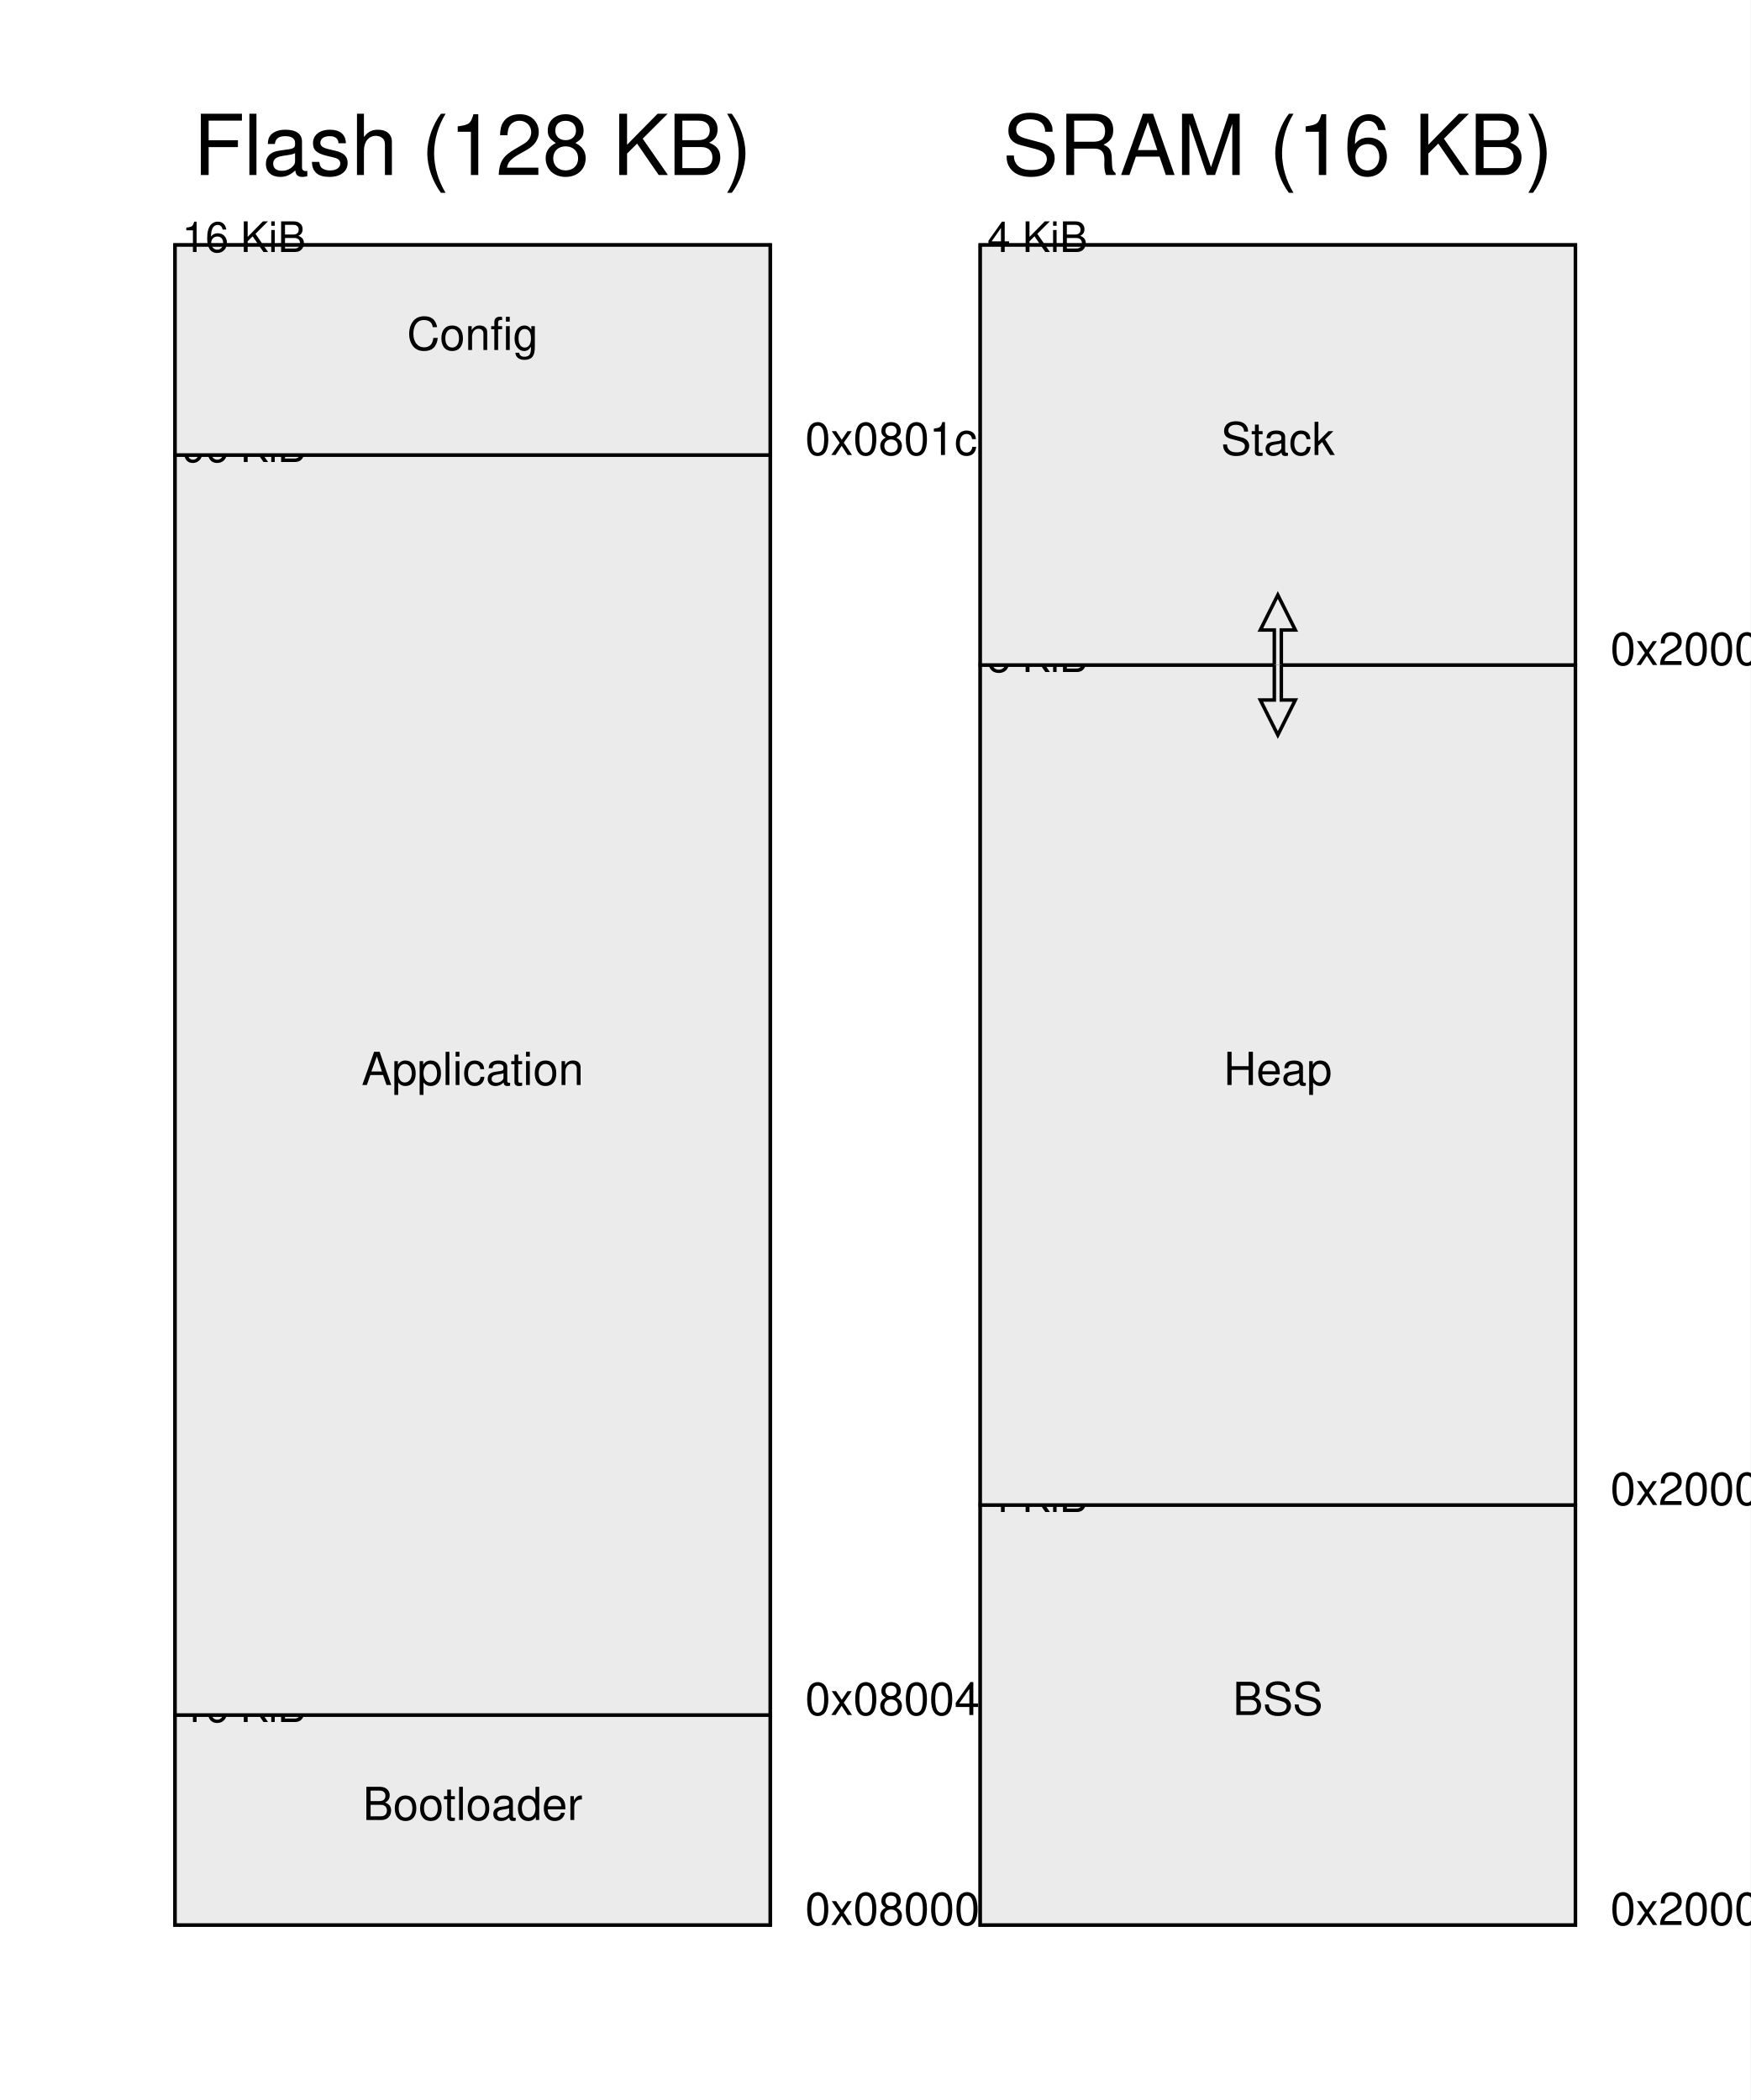
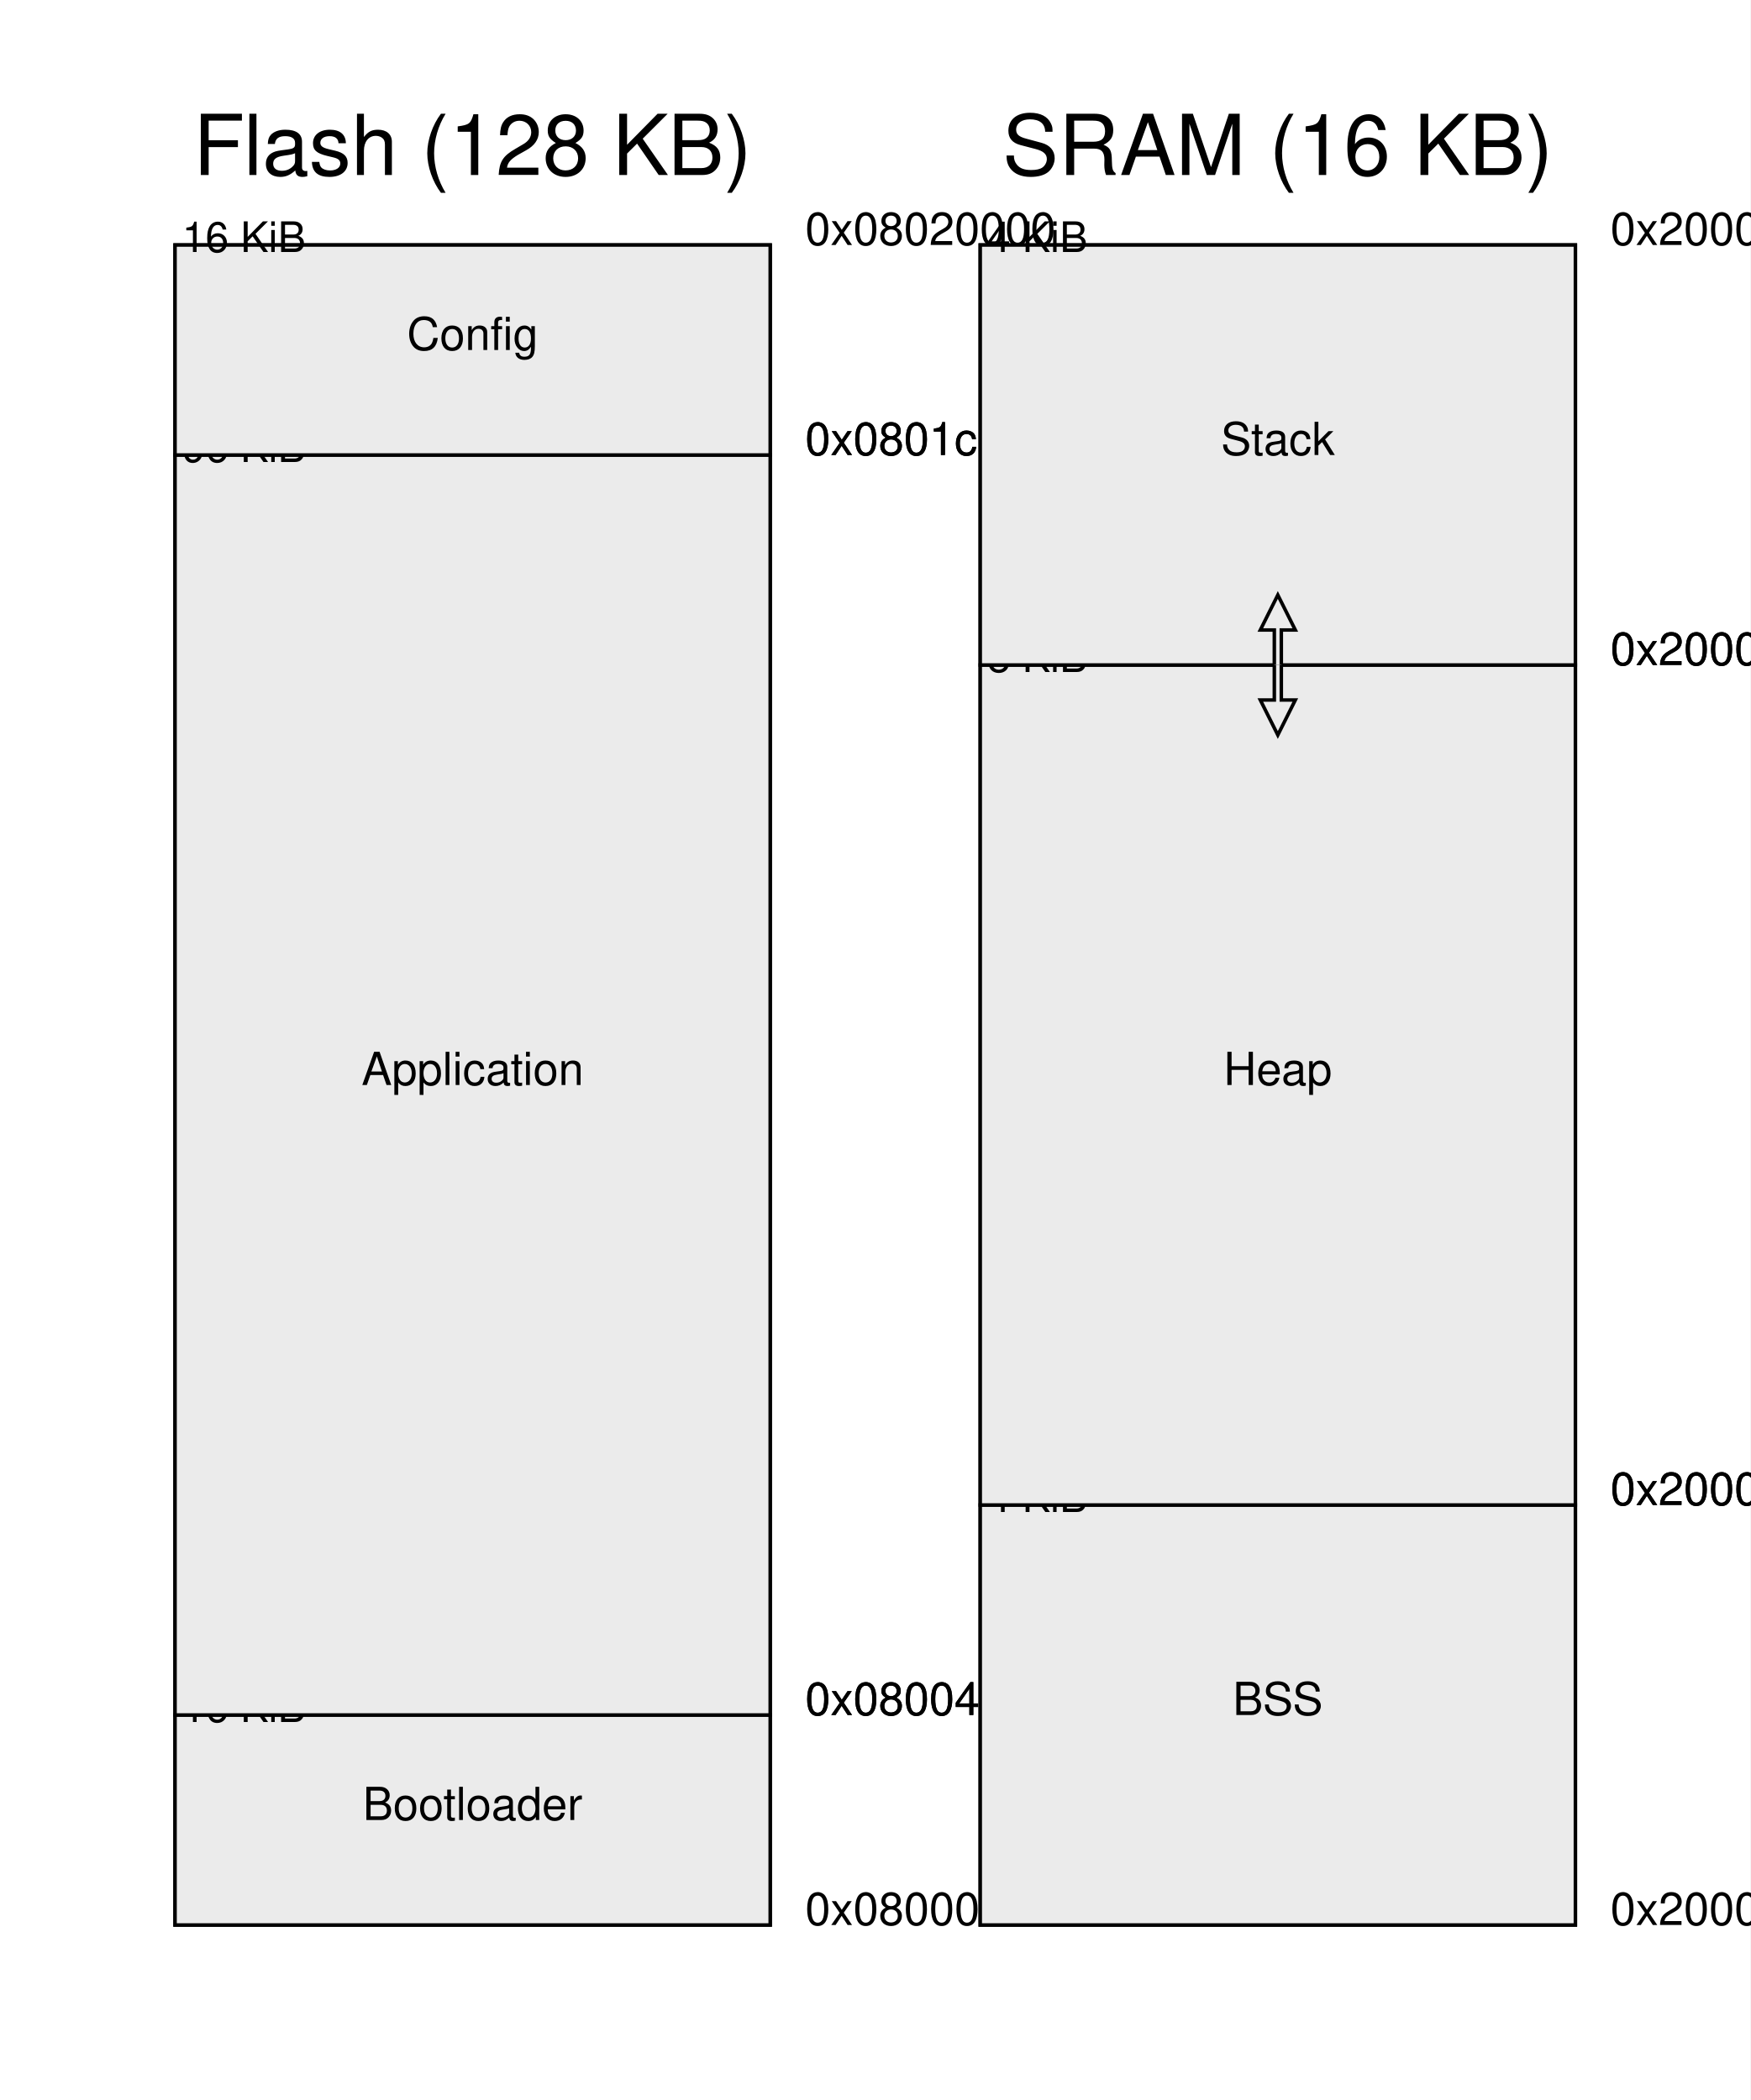
<svg xmlns="http://www.w3.org/2000/svg" width="500" height="600" viewBox="0 0 500 600">
  <rect x="0" y="0" width="500" height="600" fill="#FFFFFF" />
  <g />
  <g>
    <text x="85.0" y="-20" stroke="none" fill="#000000" stroke-width="0" font-size="24px" font-weight="normal" font-family="Helvetica" text-anchor="middle" alignment-baseline="middle" transform="translate(50,70)">Flash (128 KB)</text>
    <g transform="translate(50,70)">
      <rect x="0" y="0" width="170" height="480" fill="#FFFFFF" stroke="#000000" stroke-width="1" />
      <rect x="0" y="420.0" width="170" height="60.0" fill="#EBEBEB" stroke="#000000" stroke-width="1" />
      <text x="85.0" y="450.0" stroke="none" fill="#000000" stroke-width="0" font-size="13" font-weight="normal" font-family="Helvetica" text-anchor="middle" alignment-baseline="middle">Bootloader</text>
      <text x="180" y="480.0" stroke="none" fill="#000000" stroke-width="0" font-size="13" font-weight="normal" font-family="Helvetica" text-anchor="start" alignment-baseline="middle">0x08000000</text>
+       <text x="180" y="420.0" stroke="none" fill="#000000" stroke-width="0" font-size="13" font-weight="normal" font-family="Helvetica" text-anchor="start" alignment-baseline="middle">0x08004000</text>
      <text x="2" y="422.0" stroke="none" fill="#000000" stroke-width="0" font-size="12px" font-weight="normal" font-family="Helvetica" text-anchor="start" alignment-baseline="hanging">16 KiB</text>
      <rect x="0" y="60.0" width="170" height="360.0" fill="#EBEBEB" stroke="#000000" stroke-width="1" />
      <text x="85.0" y="240.0" stroke="none" fill="#000000" stroke-width="0" font-size="13" font-weight="normal" font-family="Helvetica" text-anchor="middle" alignment-baseline="middle">Application</text>
      <text x="180" y="420.0" stroke="none" fill="#000000" stroke-width="0" font-size="13" font-weight="normal" font-family="Helvetica" text-anchor="start" alignment-baseline="middle">0x08004000</text>
+       <text x="180" y="60.0" stroke="none" fill="#000000" stroke-width="0" font-size="13" font-weight="normal" font-family="Helvetica" text-anchor="start" alignment-baseline="middle">0x0801c000</text>
      <text x="2" y="62.0" stroke="none" fill="#000000" stroke-width="0" font-size="12px" font-weight="normal" font-family="Helvetica" text-anchor="start" alignment-baseline="hanging">96 KiB</text>
      <rect x="0" y="0.0" width="170" height="60.0" fill="#EBEBEB" stroke="#000000" stroke-width="1" />
      <text x="85.0" y="30.0" stroke="none" fill="#000000" stroke-width="0" font-size="13" font-weight="normal" font-family="Helvetica" text-anchor="middle" alignment-baseline="middle">Config</text>
      <text x="180" y="60.0" stroke="none" fill="#000000" stroke-width="0" font-size="13" font-weight="normal" font-family="Helvetica" text-anchor="start" alignment-baseline="middle">0x0801c000</text>
+       <text x="180" y="0.0" stroke="none" fill="#000000" stroke-width="0" font-size="13" font-weight="normal" font-family="Helvetica" text-anchor="start" alignment-baseline="middle">0x08020000</text>
      <text x="2" y="2.0" stroke="none" fill="#000000" stroke-width="0" font-size="12px" font-weight="normal" font-family="Helvetica" text-anchor="start" alignment-baseline="hanging">16 KiB</text>
    </g>
  </g>
  <g>
    <text x="85.0" y="-20" stroke="none" fill="#000000" stroke-width="0" font-size="24px" font-weight="normal" font-family="Helvetica" text-anchor="middle" alignment-baseline="middle" transform="translate(280,70)">SRAM (16 KB)</text>
    <g transform="translate(280,70)">
      <rect x="0" y="0" width="170" height="480" fill="#FFFFFF" stroke="#000000" stroke-width="1" />
      <rect x="0" y="360.0" width="170" height="120.0" fill="#EBEBEB" stroke="#000000" stroke-width="1" />
      <text x="85.0" y="420.0" stroke="none" fill="#000000" stroke-width="0" font-size="13" font-weight="normal" font-family="Helvetica" text-anchor="middle" alignment-baseline="middle">BSS</text>
      <text x="180" y="480.0" stroke="none" fill="#000000" stroke-width="0" font-size="13" font-weight="normal" font-family="Helvetica" text-anchor="start" alignment-baseline="middle">0x20000000</text>
+       <text x="180" y="360.0" stroke="none" fill="#000000" stroke-width="0" font-size="13" font-weight="normal" font-family="Helvetica" text-anchor="start" alignment-baseline="middle">0x20001000</text>
      <text x="2" y="362.0" stroke="none" fill="#000000" stroke-width="0" font-size="12px" font-weight="normal" font-family="Helvetica" text-anchor="start" alignment-baseline="hanging">4 KiB</text>
      <rect x="0" y="120.0" width="170" height="240.0" fill="#EBEBEB" stroke="#000000" stroke-width="1" />
      <text x="85.0" y="240.0" stroke="none" fill="#000000" stroke-width="0" font-size="13" font-weight="normal" font-family="Helvetica" text-anchor="middle" alignment-baseline="middle">Heap</text>
      <text x="180" y="360.0" stroke="none" fill="#000000" stroke-width="0" font-size="13" font-weight="normal" font-family="Helvetica" text-anchor="start" alignment-baseline="middle">0x20001000</text>
+       <text x="180" y="120.0" stroke="none" fill="#000000" stroke-width="0" font-size="13" font-weight="normal" font-family="Helvetica" text-anchor="start" alignment-baseline="middle">0x20003000</text>
      <text x="2" y="122.0" stroke="none" fill="#000000" stroke-width="0" font-size="12px" font-weight="normal" font-family="Helvetica" text-anchor="start" alignment-baseline="hanging">8 KiB</text>
      <rect x="0" y="0.0" width="170" height="120.0" fill="#EBEBEB" stroke="#000000" stroke-width="1" />
      <text x="85.0" y="60.0" stroke="none" fill="#000000" stroke-width="0" font-size="13" font-weight="normal" font-family="Helvetica" text-anchor="middle" alignment-baseline="middle">Stack</text>
      <text x="180" y="120.0" stroke="none" fill="#000000" stroke-width="0" font-size="13" font-weight="normal" font-family="Helvetica" text-anchor="start" alignment-baseline="middle">0x20003000</text>
+       <text x="180" y="0.0" stroke="none" fill="#000000" stroke-width="0" font-size="13" font-weight="normal" font-family="Helvetica" text-anchor="start" alignment-baseline="middle">0x20004000</text>
      <text x="2" y="2.0" stroke="none" fill="#000000" stroke-width="0" font-size="12px" font-weight="normal" font-family="Helvetica" text-anchor="start" alignment-baseline="hanging">4 KiB</text>
    </g>
  </g>
  <g>
    <g transform="translate(50,70)" />
    <g transform="translate(280,70)" />
  </g>
  <g>
    <g transform="translate(50,70)">
      <g />
      <g />
      <g />
    </g>
    <g transform="translate(280,70)">
      <g />
      <g>
        <polyline points="84.0,120.0 84.0,110.0 80.0,110.0 85.0,100.0 90.0,110.0 86.0,110.0 86.0,120.0" stroke="#000000" stroke-width="1" fill="#EBEBEB" />
      </g>
      <g>
        <polyline points="84.0,120.0 84.0,130.0 80.0,130.0 85.0,140.0 90.0,130.0 86.0,130.0 86.0,120.0" stroke="#000000" stroke-width="1" fill="#EBEBEB" />
      </g>
    </g>
  </g>
</svg>
